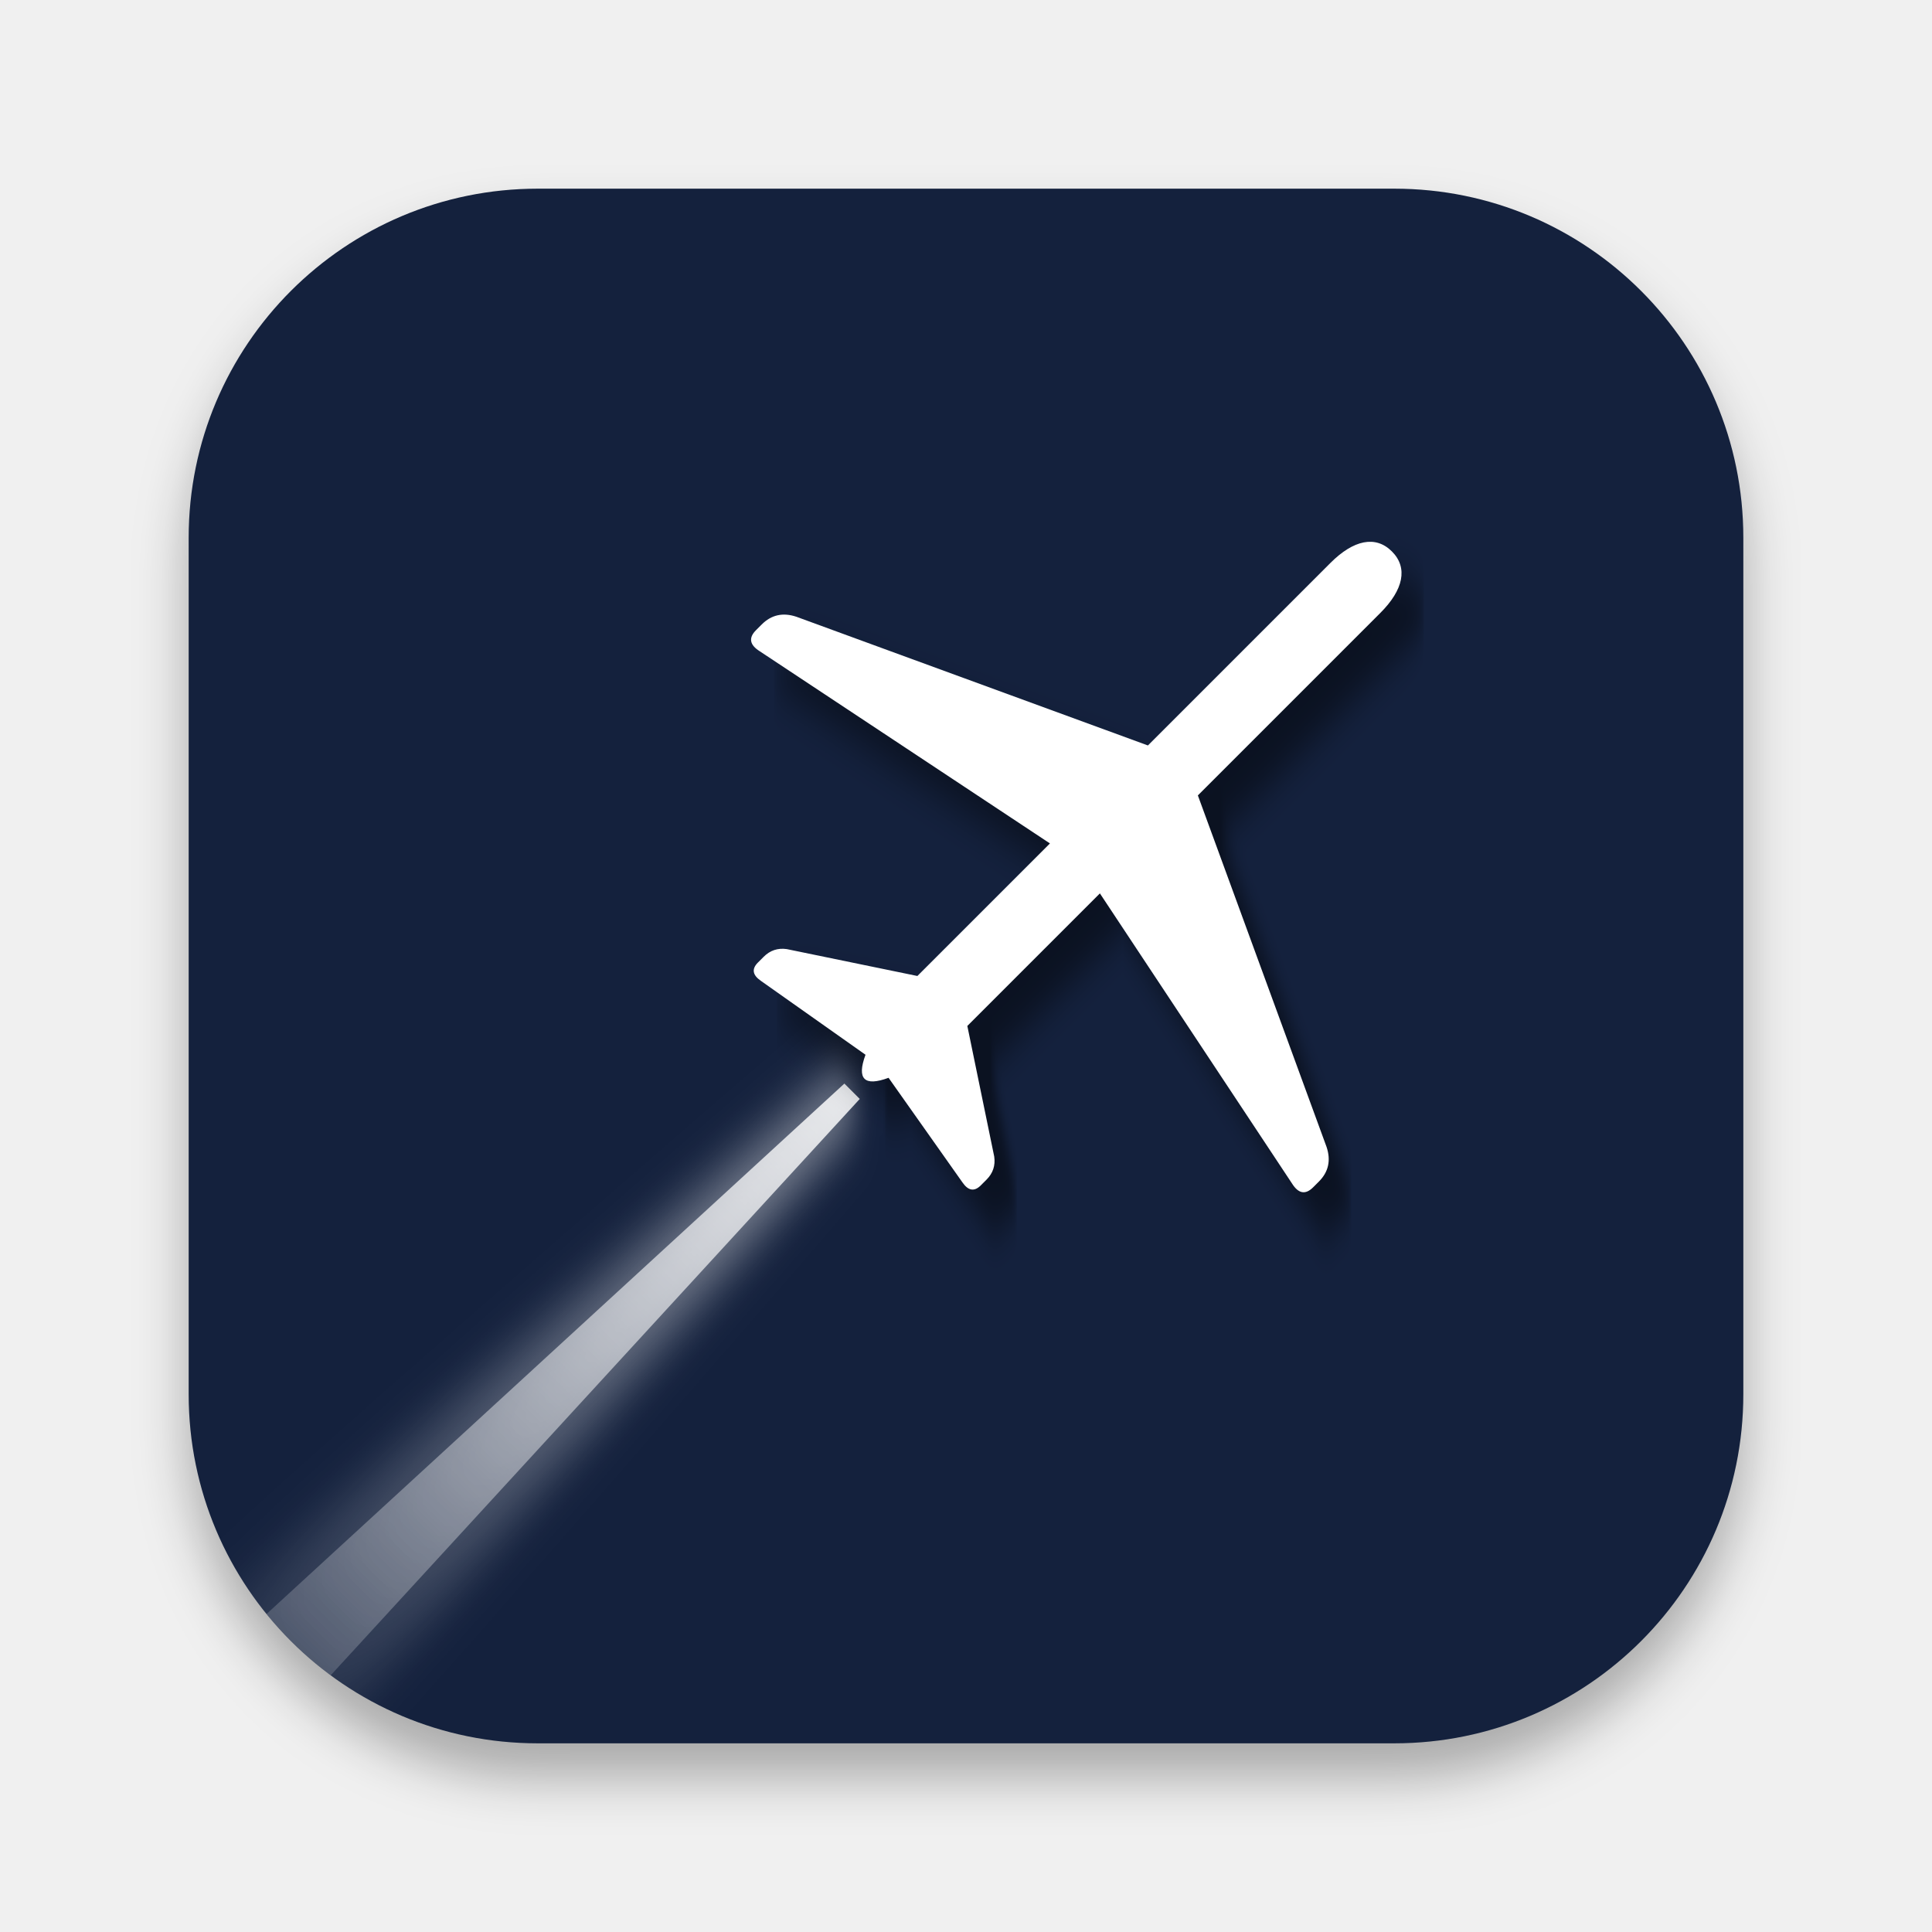
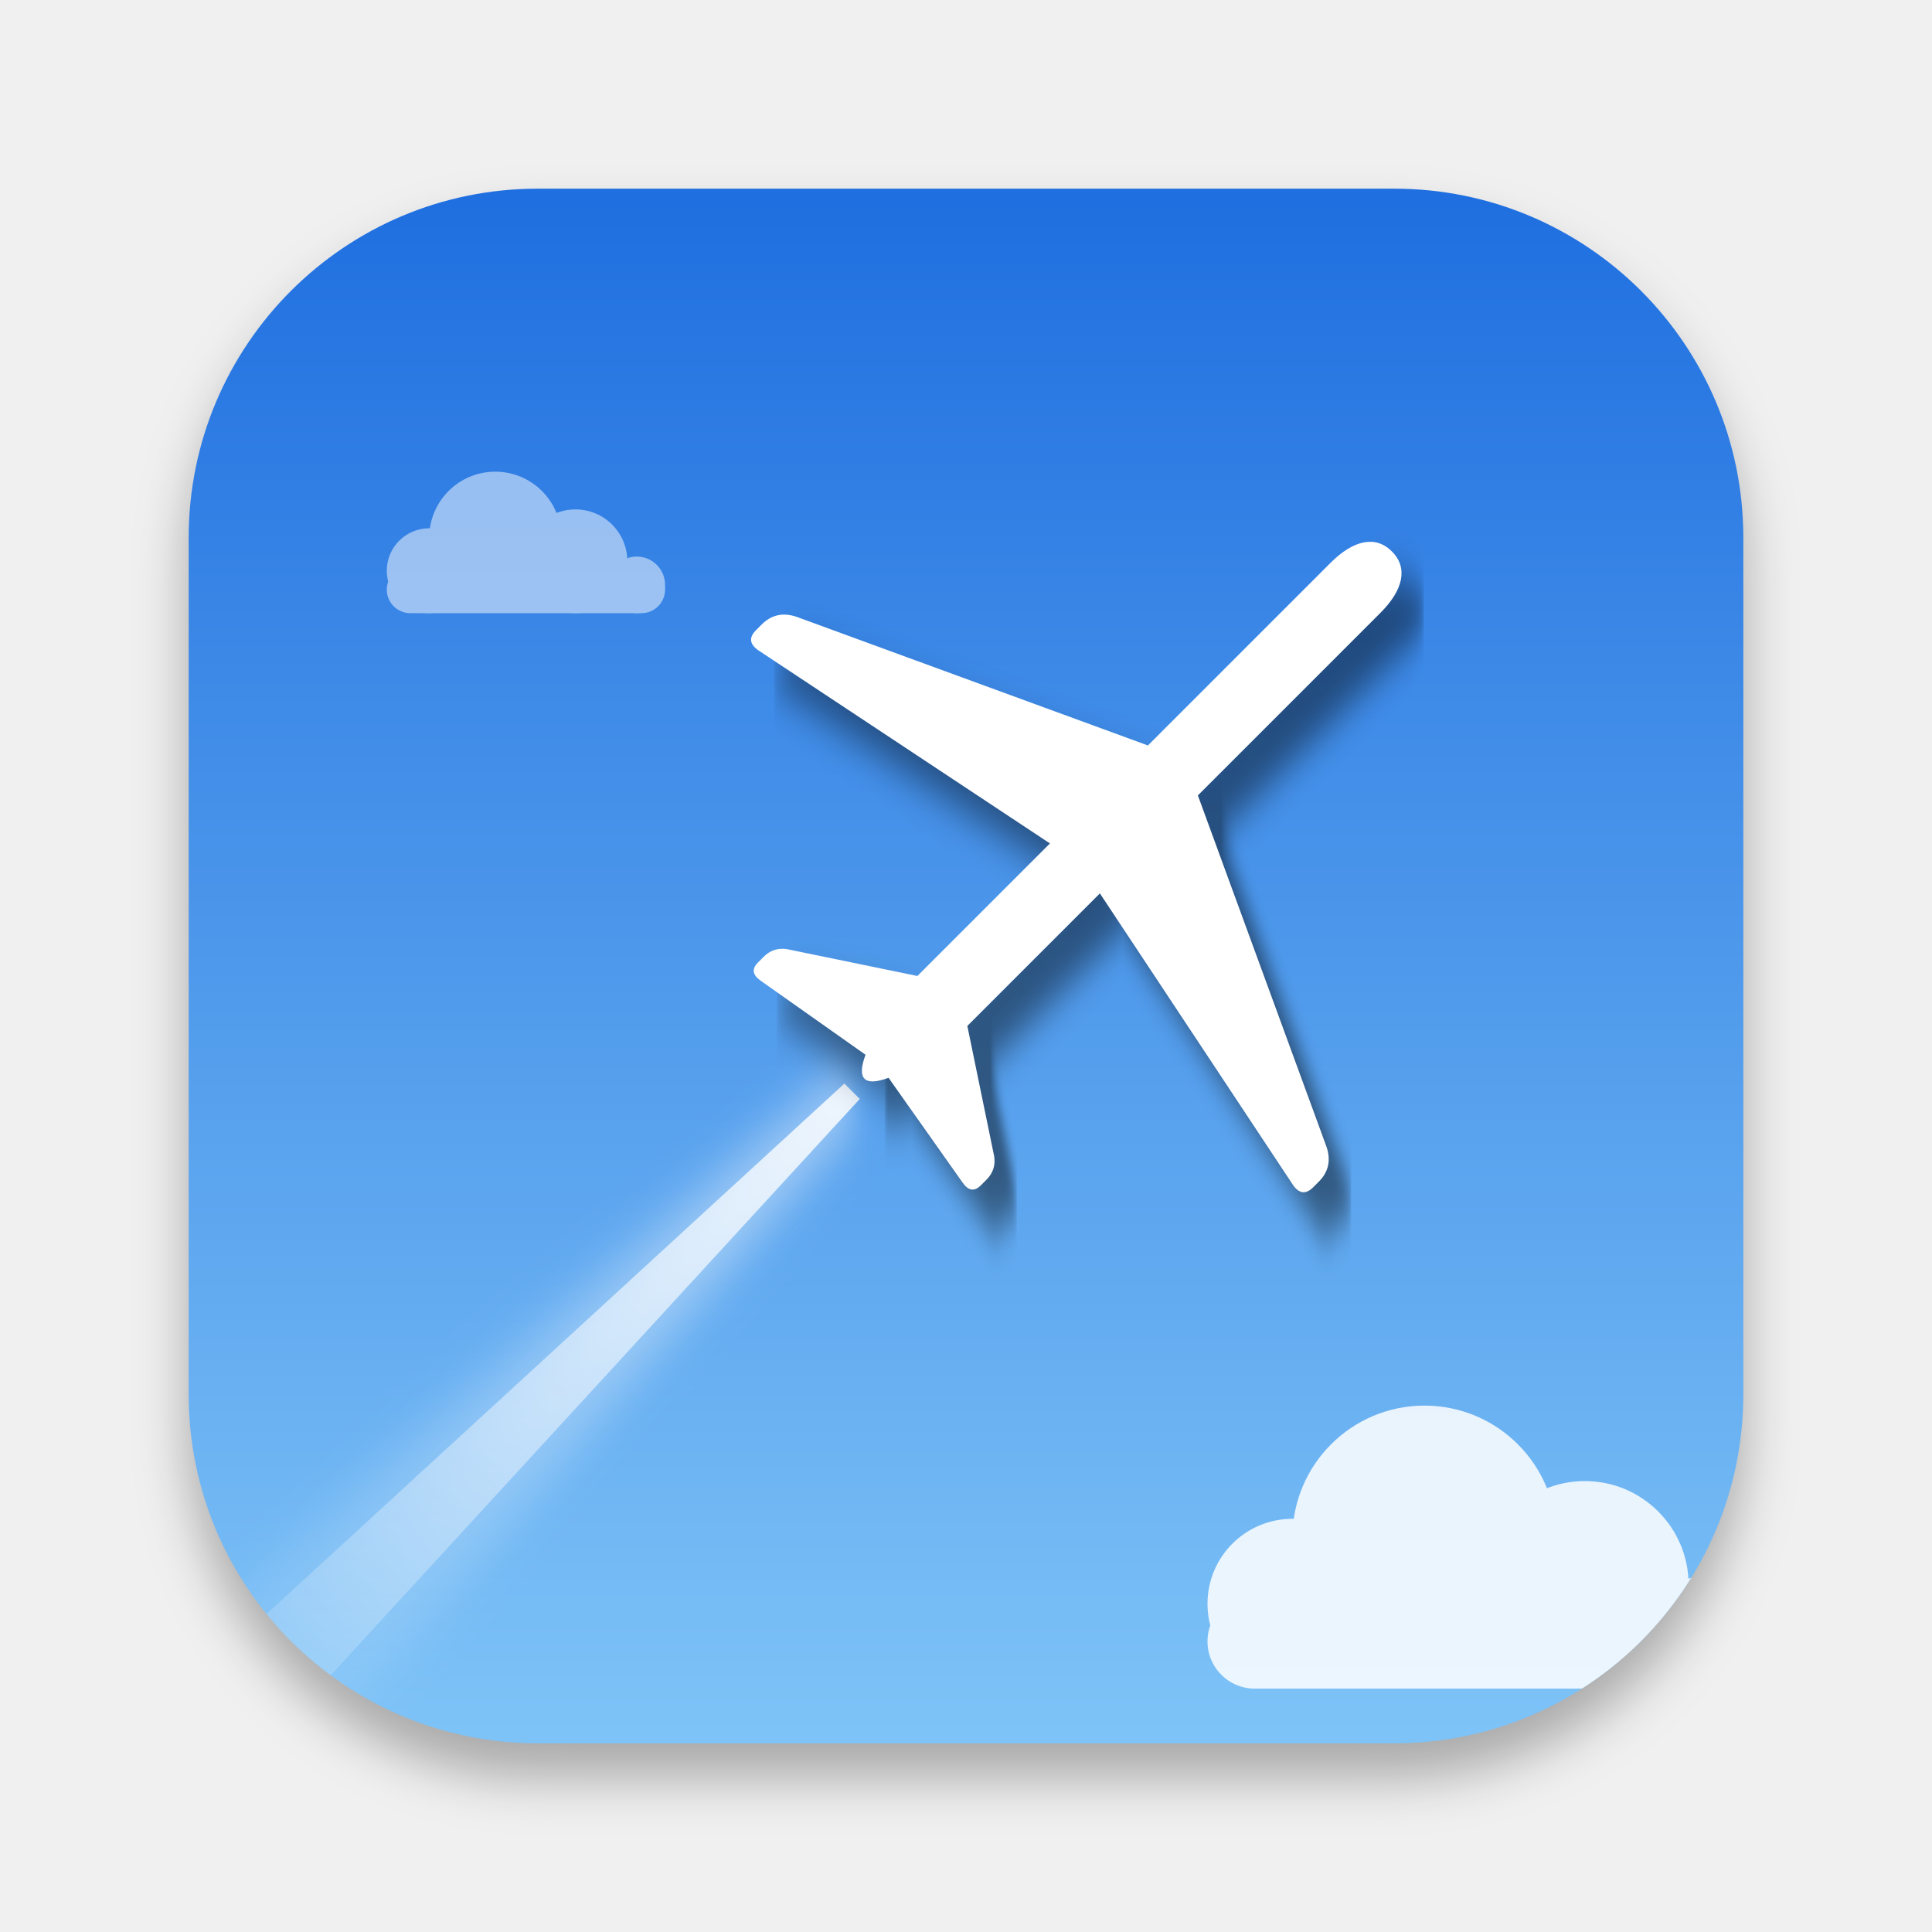
<svg xmlns="http://www.w3.org/2000/svg" width="1024" height="1024" viewBox="0 0 1024 1024">
  <defs>
+     <linearGradient id="sky" x1="0" y1="0" x2="0" y2="1">
+       <stop offset="0" stop-color="#1F6FE0" />
+       <stop offset="1" stop-color="#7EC3F7" />
+     </linearGradient>
    <linearGradient id="trail" gradientUnits="userSpaceOnUse" x1="0" y1="262" x2="0" y2="980">
      <stop offset="0" stop-color="#FFFFFF" stop-opacity="0.95" />
      <stop offset="1" stop-color="#FFFFFF" stop-opacity="0" />
    </linearGradient>
    <clipPath id="tile">
      <rect x="100" y="100" width="824" height="824" rx="185" />
    </clipPath>
    <path id="plane" d="M 0 -300 C 17 -300 26 -286 26 -262 L 26 -72 L 276 44 Q 290 51 290 66 L 290 72 Q 290 84 277 81 L 26 30 L 26 168 L 108 222 Q 116 228 116 238 L 116 244 Q 116 254 105 252 L 12 236 Q 0 262 -12 236 L -105 252 Q -116 254 -116 244 L -116 238 Q -116 228 -108 222 L -26 168 L -26 30 L -277 81 Q -290 84 -290 72 L -290 66 Q -290 51 -276 44 L -26 -72 L -26 -262 C -26 -286 -17 -300 0 -300 Z" />
    <filter id="tileShadow" x="-20%" y="-20%" width="140%" height="140%">
      <feGaussianBlur stdDeviation="14" />
    </filter>
    <filter id="planeShadow" x="-30%" y="-30%" width="160%" height="160%">
      <feGaussianBlur stdDeviation="12" />
    </filter>
    <filter id="puff" x="-100%" y="-10%" width="300%" height="120%">
      <feGaussianBlur stdDeviation="12" />
    </filter>
  </defs>
  <rect x="100" y="118" width="824" height="824" rx="185" fill="#000000" opacity="0.3" filter="url(#tileShadow)" />
  <g clip-path="url(#tile)">
-     <rect x="100" y="100" width="824" height="824" fill="#14213D" />
+     <rect x="100" y="100" width="824" height="824" fill="url(#sky)" />
+     <g transform="translate(770 845) scale(1)" fill="#FFFFFF" opacity="0.85">
+       <circle cx="-85" cy="5" r="45" />
+       <circle cx="-15" cy="-30" r="70" />
+       <circle cx="70" cy="-5" r="55" />
+       <circle cx="135" cy="20" r="30" />
+       <rect x="-130" y="0" width="295" height="50" rx="25" />
+     </g>
+     <g transform="translate(270 300) scale(0.5)" fill="#FFFFFF" opacity="0.5">
+       <circle cx="-85" cy="5" r="45" />
+       <circle cx="-15" cy="-30" r="70" />
+       <circle cx="70" cy="-5" r="55" />
+       <circle cx="135" cy="20" r="30" />
+       <rect x="-130" y="0" width="295" height="50" rx="25" />
+     </g>
    <g transform="translate(585 445) rotate(45) scale(0.72)" fill="url(#trail)">
      <path d="M -8 262 L 8 262 L 46 1150 L -46 1150 Z" filter="url(#puff)" opacity="0.55" transform="scale(1.8 1)" />
      <path d="M -8 262 L 8 262 L 46 1150 L -46 1150 Z" opacity="0.9" />
    </g>
    <use href="#plane" transform="translate(597 465) rotate(45) scale(0.72)" fill="#000000" opacity="0.45" filter="url(#planeShadow)" />
    <use href="#plane" transform="translate(585 445) rotate(45) scale(0.72)" fill="#FFFFFF" />
  </g>
</svg>
